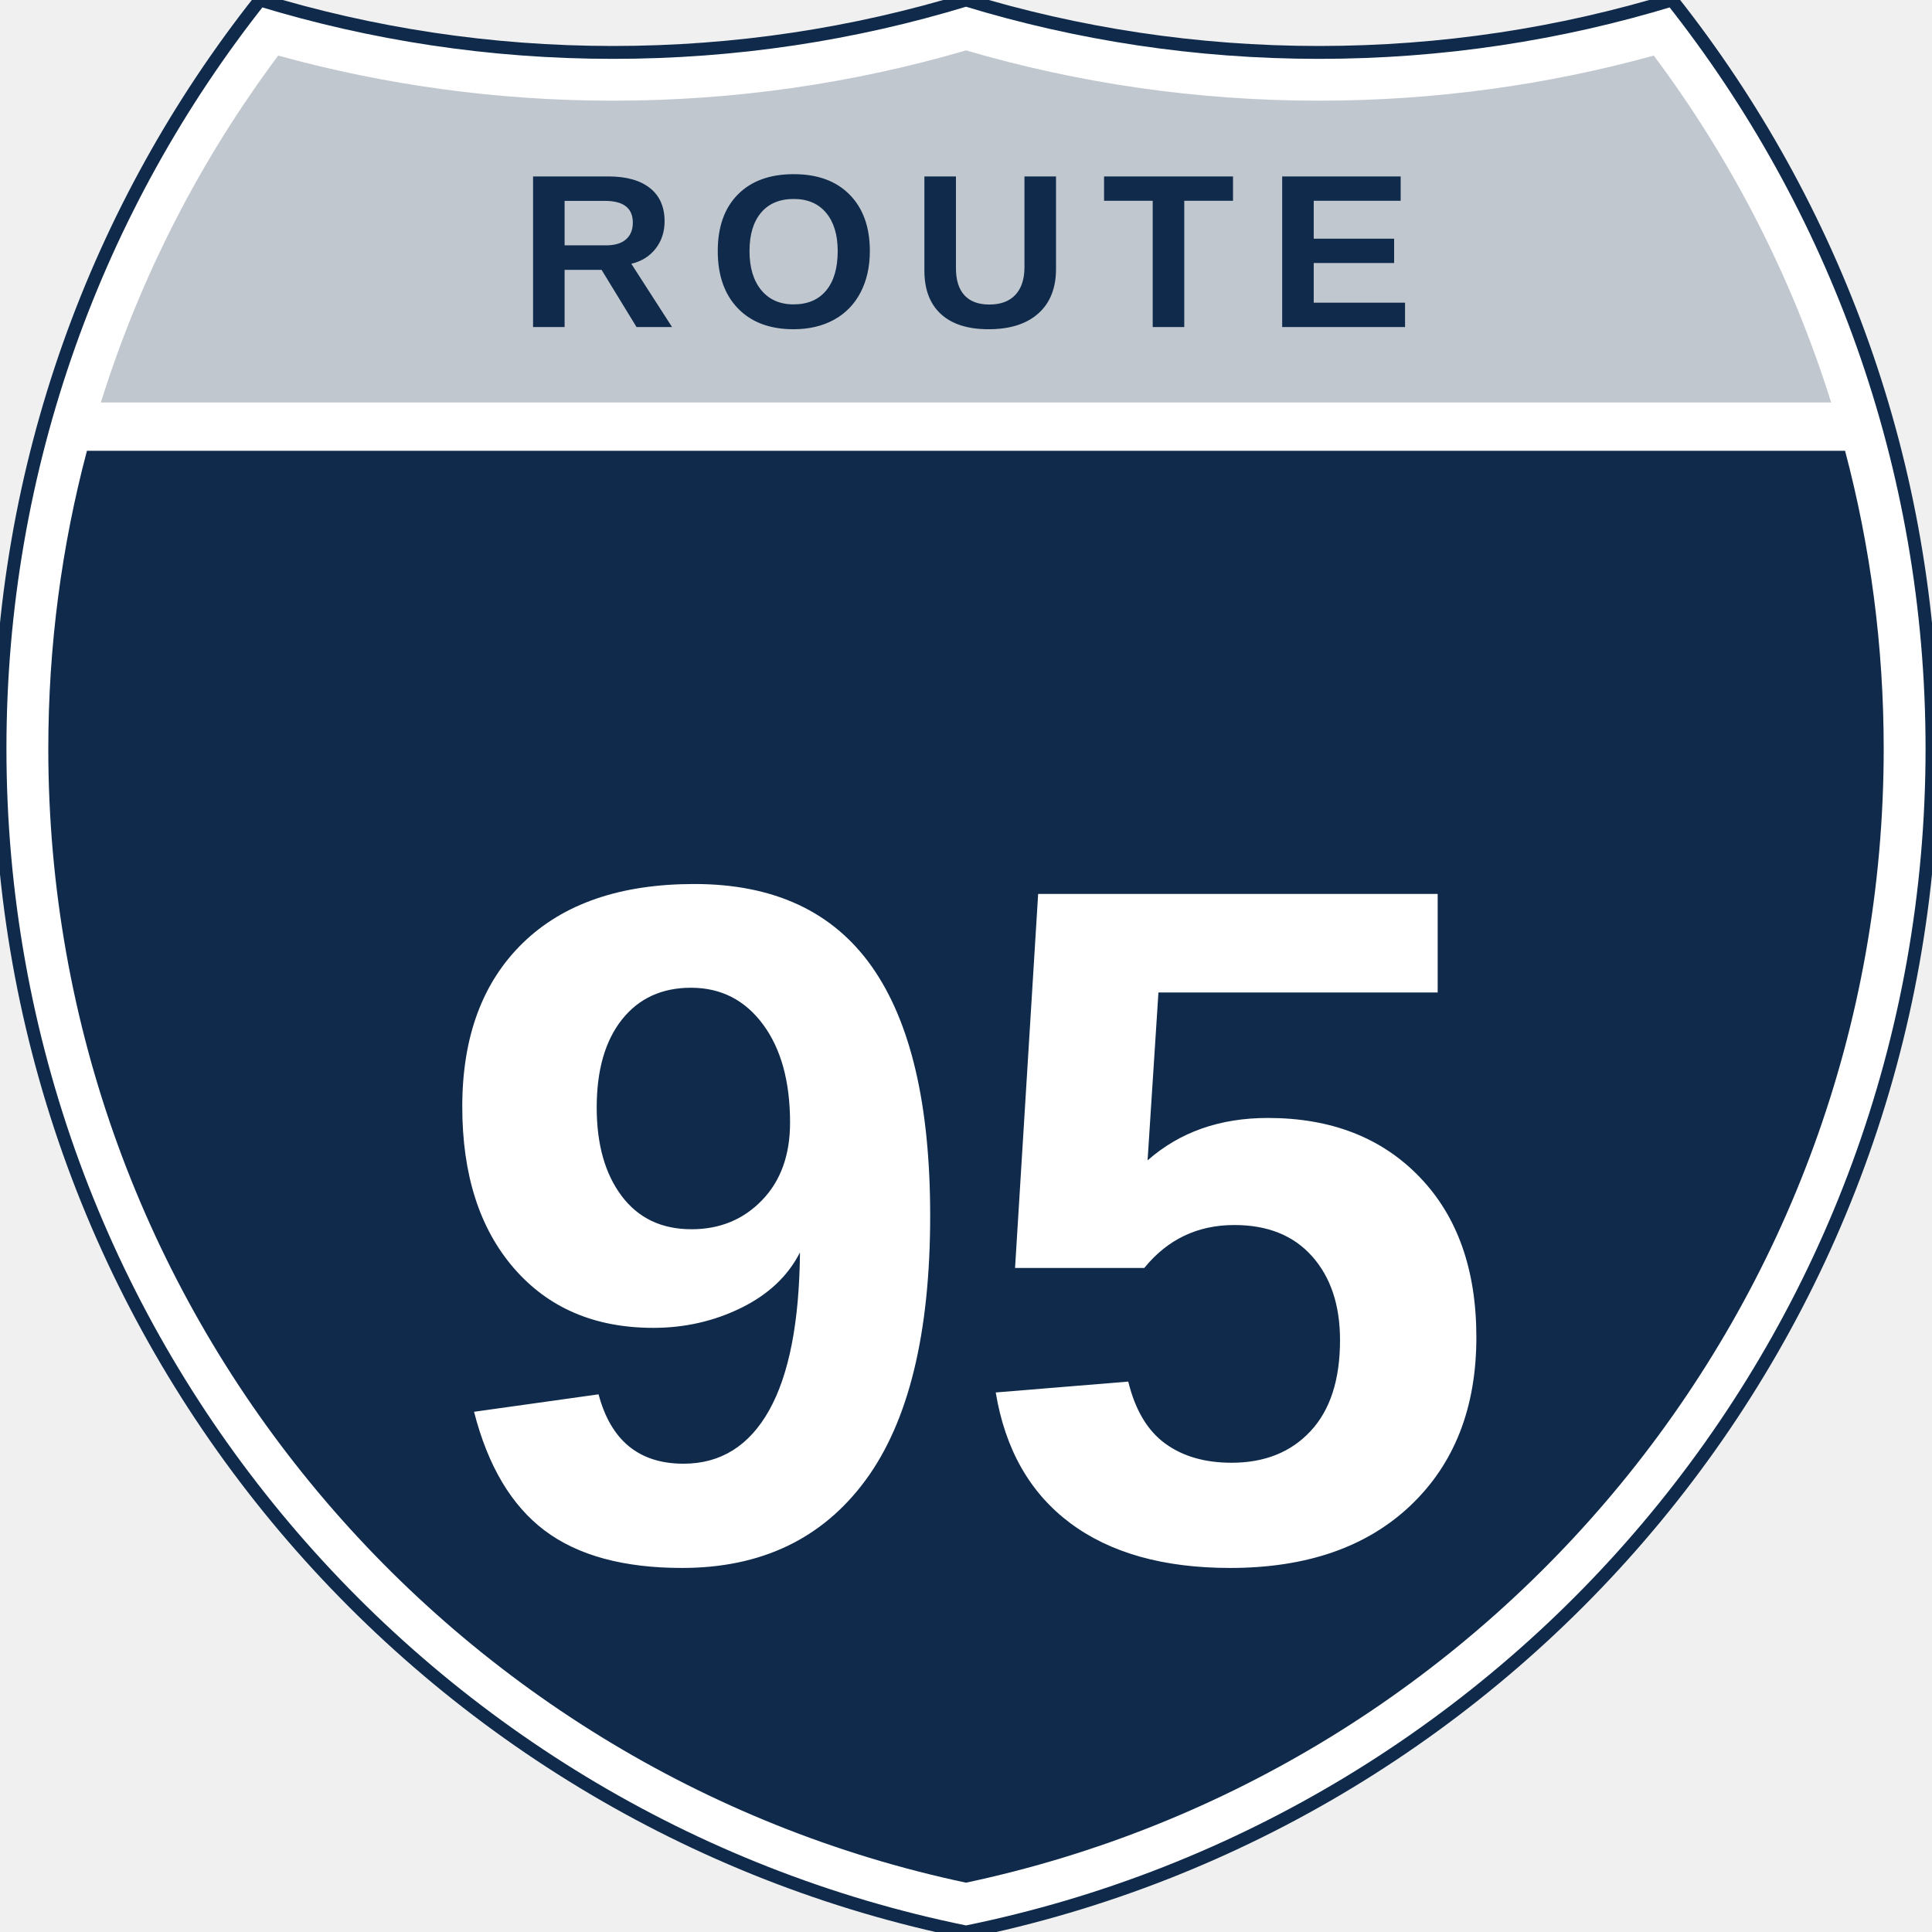
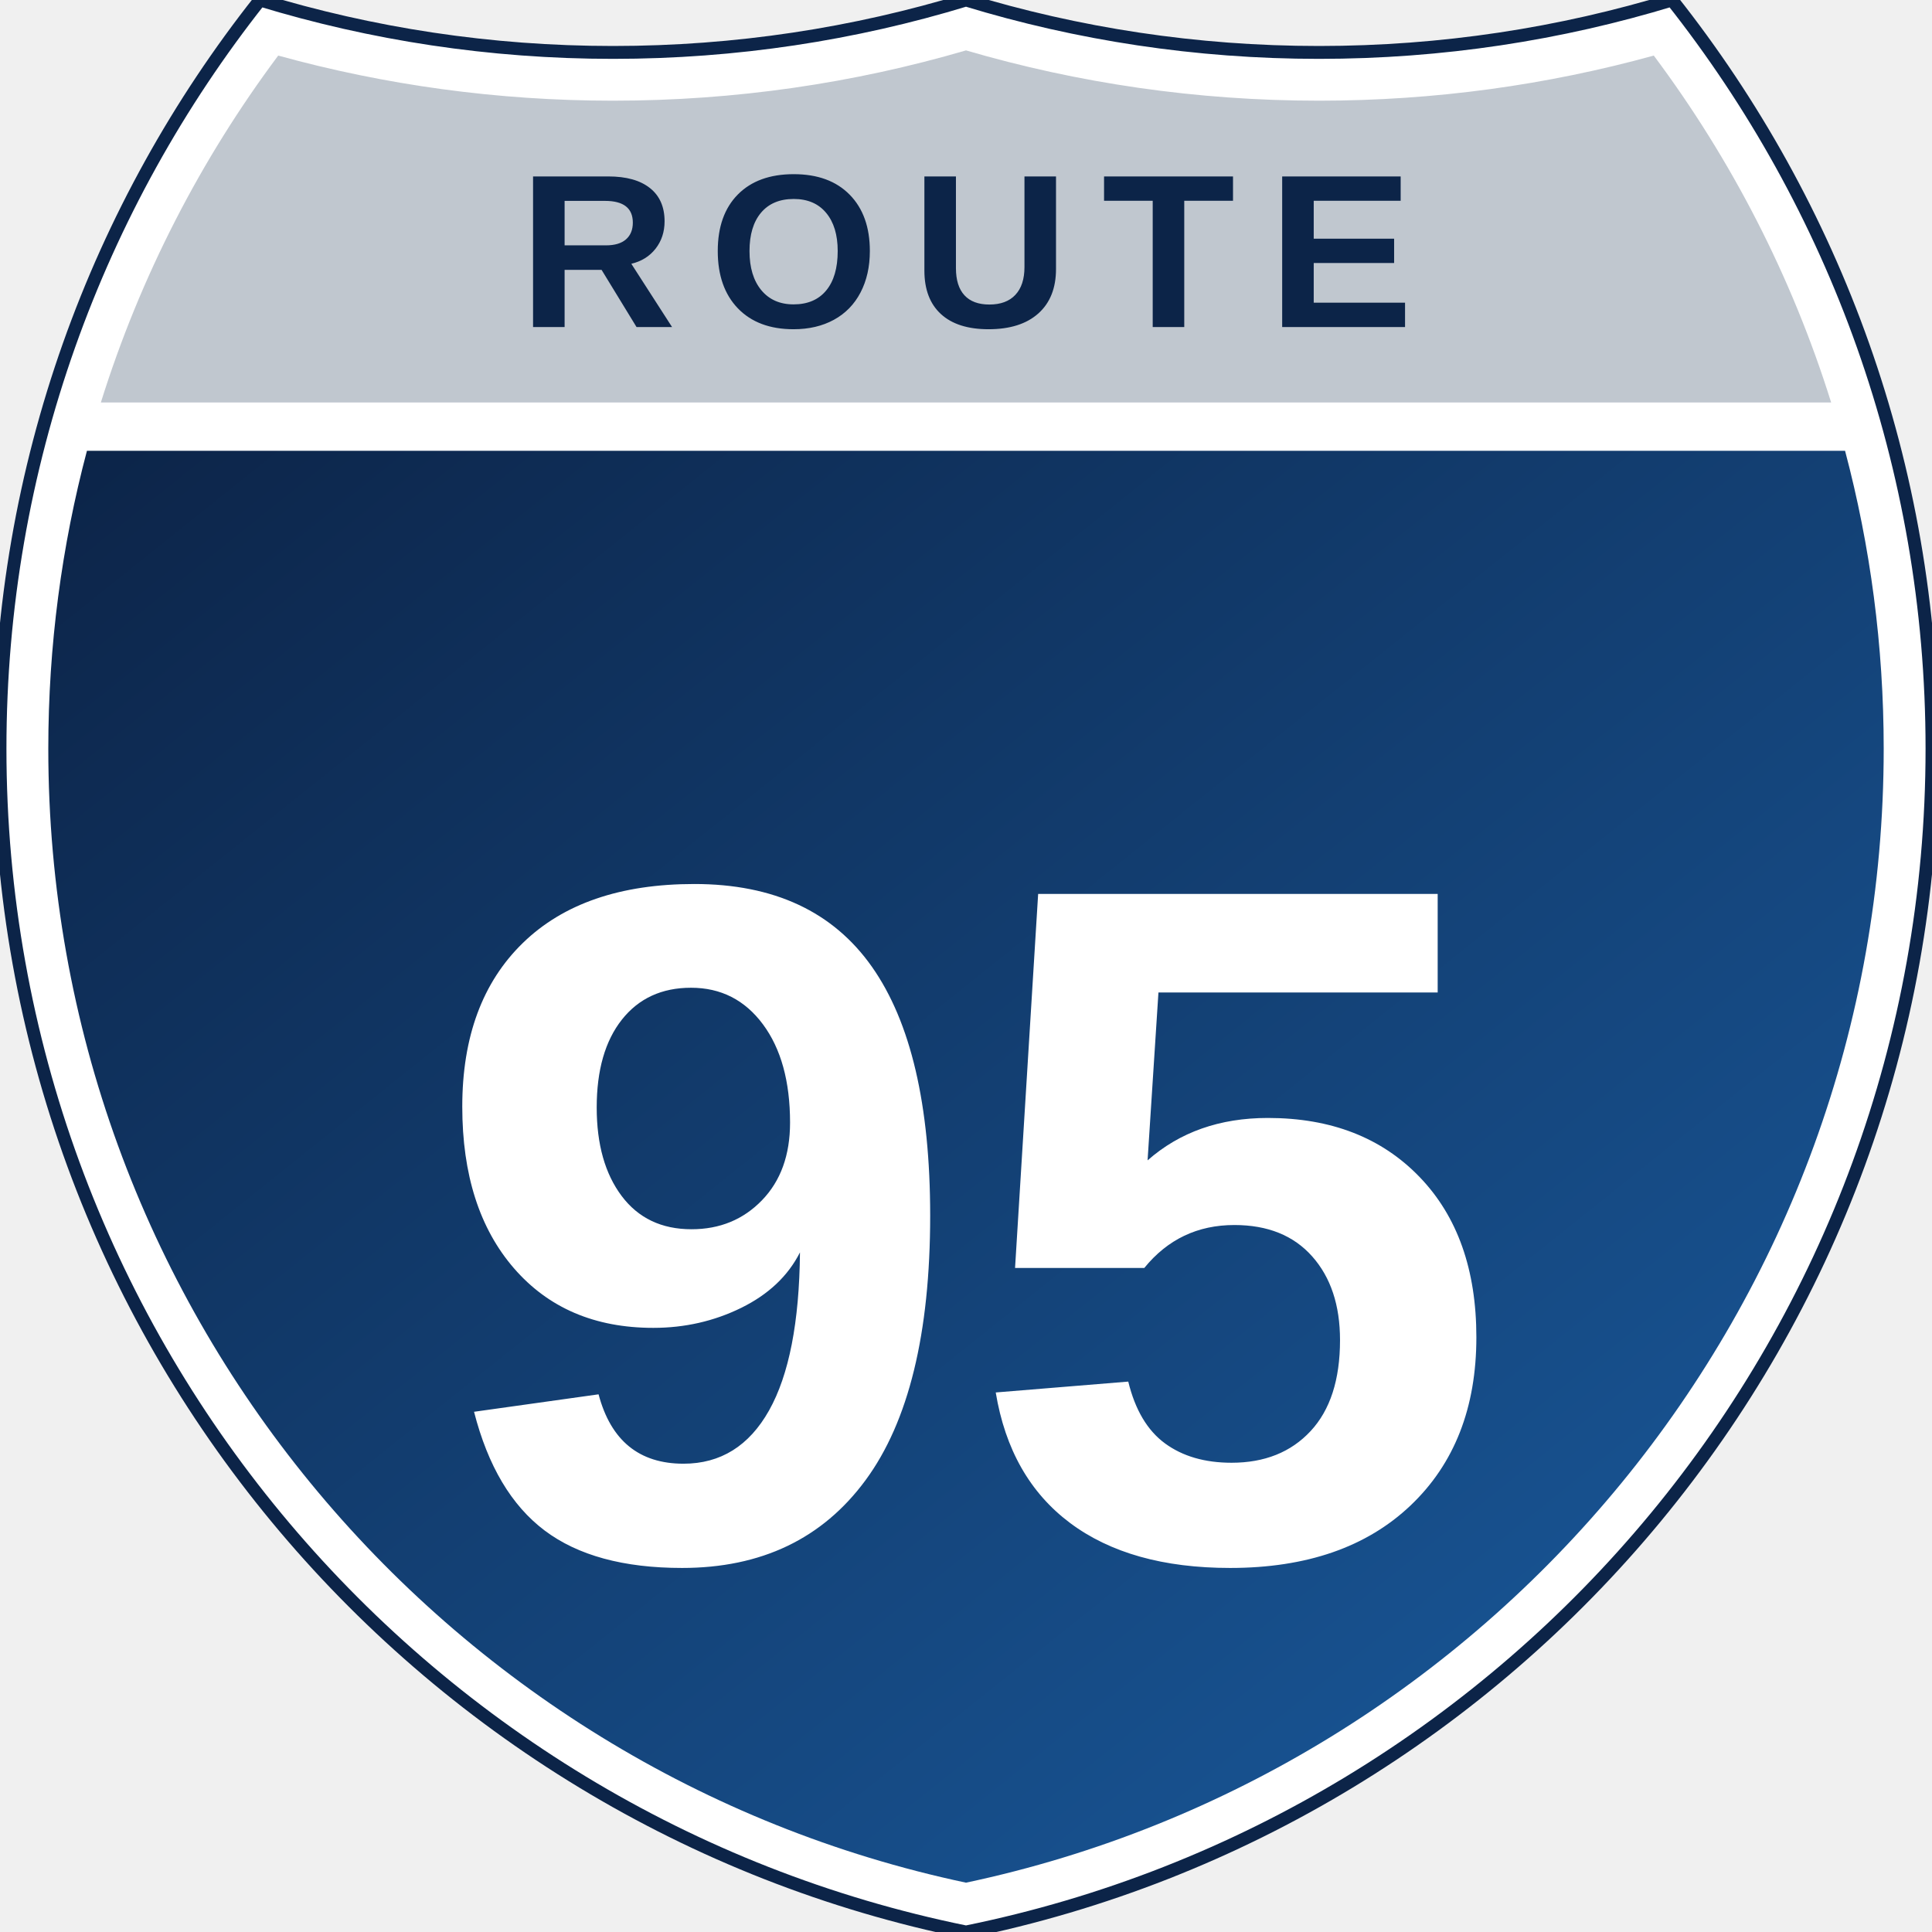
<svg xmlns="http://www.w3.org/2000/svg" viewBox="0 0 600 600">
-   <path d="M 80.75,0 C 115.43,10.58 152.24,16.28 190.38,16.28 C 228.52,16.28 265.32,10.58 300,0 C 334.68,10.58 371.48,16.28 409.62,16.28 C 447.76,16.28 484.57,10.58 519.25,0 C 569.81,63.91 600,144.68 600,232.5 C 600,413.92 471.17,565.25 300,600 C 128.83,565.25 0,413.92 0,232.5 C 0,144.68 30.19,63.91 80.75,0 z" fill="#ffffff" stroke="#0f2a4a" stroke-width="4" />
-   <path d="M 15,232.5 C 15,200.52 19.17,169.52 27,140 L 573,140 C 580.83,169.52 585,200.52 585,232.5 C 585,405.61 462.83,550.17 300,584.68 C 137.17,550.17 15,405.61 15,232.5 z" fill="#0f2a4a" />
+   <defs>
+     <linearGradient id="shieldGrad" x1="0" y1="0" x2="1" y2="1">
+       <stop offset="0%" stop-color="#0c2448" />
+       <stop offset="100%" stop-color="#1a5ca0" />
+     </linearGradient>
+   </defs>
+   <path d="M 80.75,0 C 115.43,10.58 152.24,16.28 190.38,16.28 C 228.52,16.28 265.32,10.58 300,0 C 334.68,10.58 371.48,16.28 409.62,16.28 C 447.76,16.28 484.57,10.58 519.25,0 C 569.81,63.91 600,144.68 600,232.5 C 600,413.92 471.17,565.25 300,600 C 128.83,565.25 0,413.92 0,232.5 C 0,144.68 30.19,63.91 80.75,0 z" fill="#ffffff" stroke="#0c2448" stroke-width="4" />
+   <path d="M 15,232.5 C 15,200.52 19.17,169.52 27,140 L 573,140 C 580.83,169.52 585,200.52 585,232.5 C 585,405.61 462.83,550.17 300,584.68 C 137.17,550.17 15,405.61 15,232.5 z" fill="url(#shieldGrad)" />
  <path d="M 31.32,125 C 43.58,85.78 62.36,49.44 86.4,17.26 C 119.5,26.39 154.37,31.27 190.38,31.27 C 228.44,31.27 265.22,25.82 300,15.65 C 334.78,25.82 371.56,31.27 409.62,31.27 C 445.63,31.27 480.5,26.39 513.6,17.26 C 537.64,49.44 556.42,85.78 568.68,125 L 31.32,125 z" fill="#c0c7cf" />
-   <text x="300" y="78" font-family="Arial, Helvetica, sans-serif" font-size="68" font-weight="bold" fill="#0f2a4a" text-anchor="middle" dominant-baseline="central" letter-spacing="10">ROUTE</text>
+   <text x="300" y="78" font-family="Arial, Helvetica, sans-serif" font-size="68" font-weight="bold" fill="#0c2448" text-anchor="middle" dominant-baseline="central" letter-spacing="10">ROUTE</text>
  <text x="300" y="380" font-family="Arial, Helvetica, sans-serif" font-size="300" font-weight="bold" fill="#ffffff" text-anchor="middle" dominant-baseline="central">95</text>
</svg>
